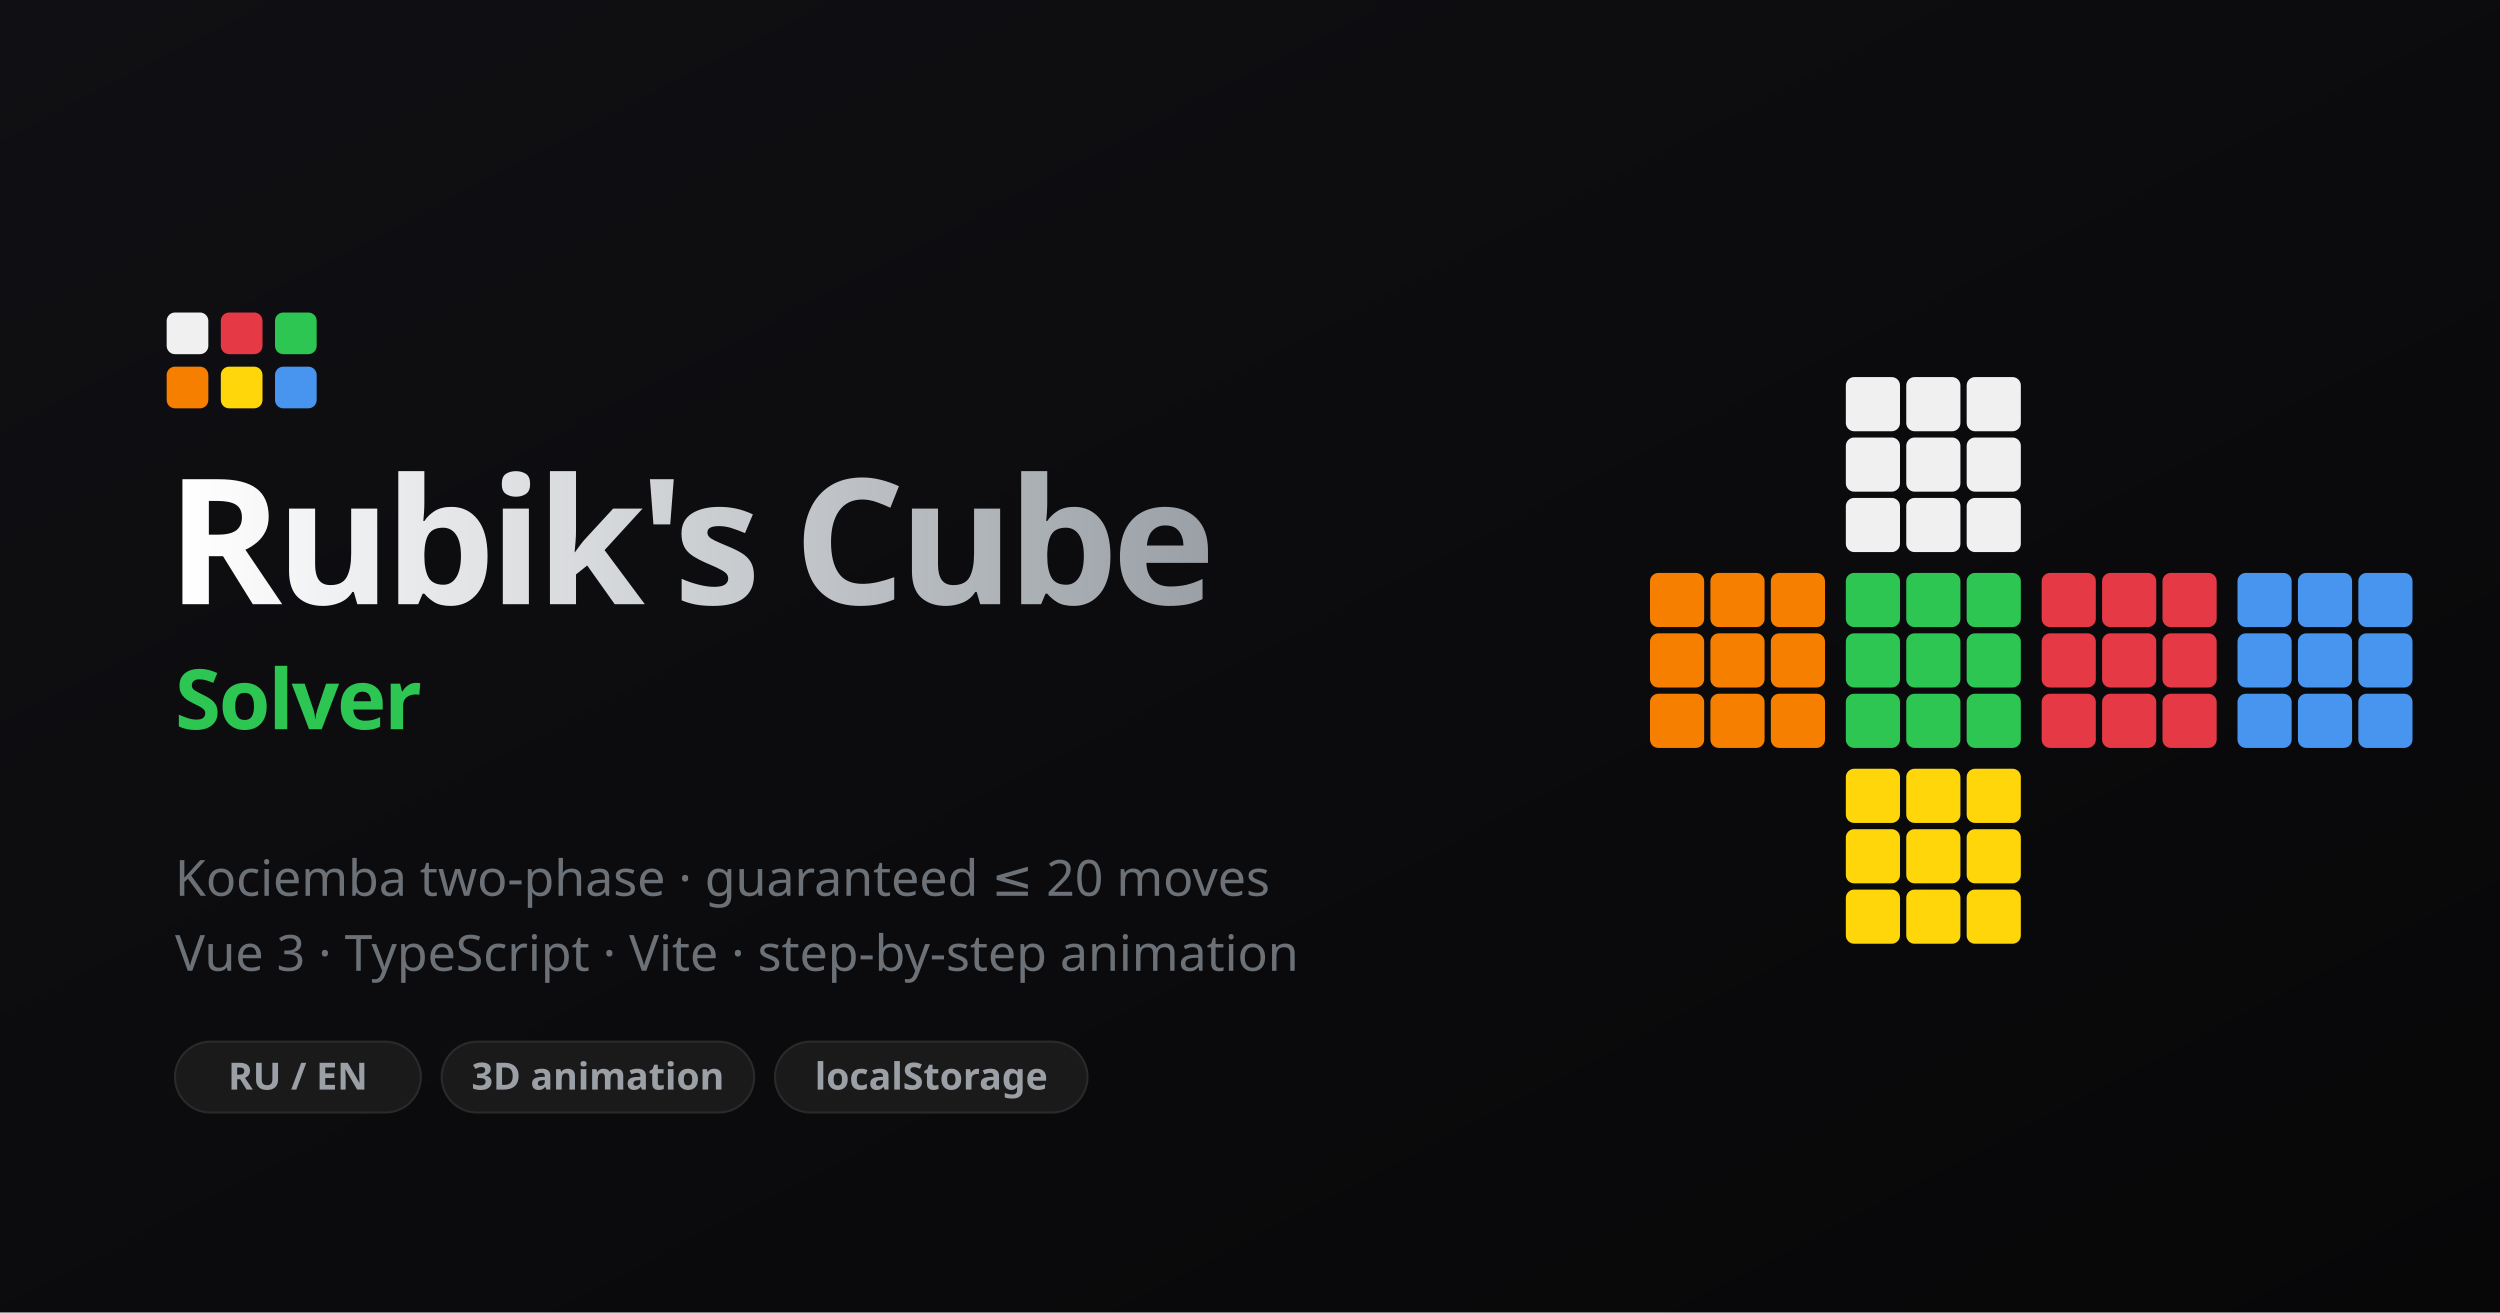
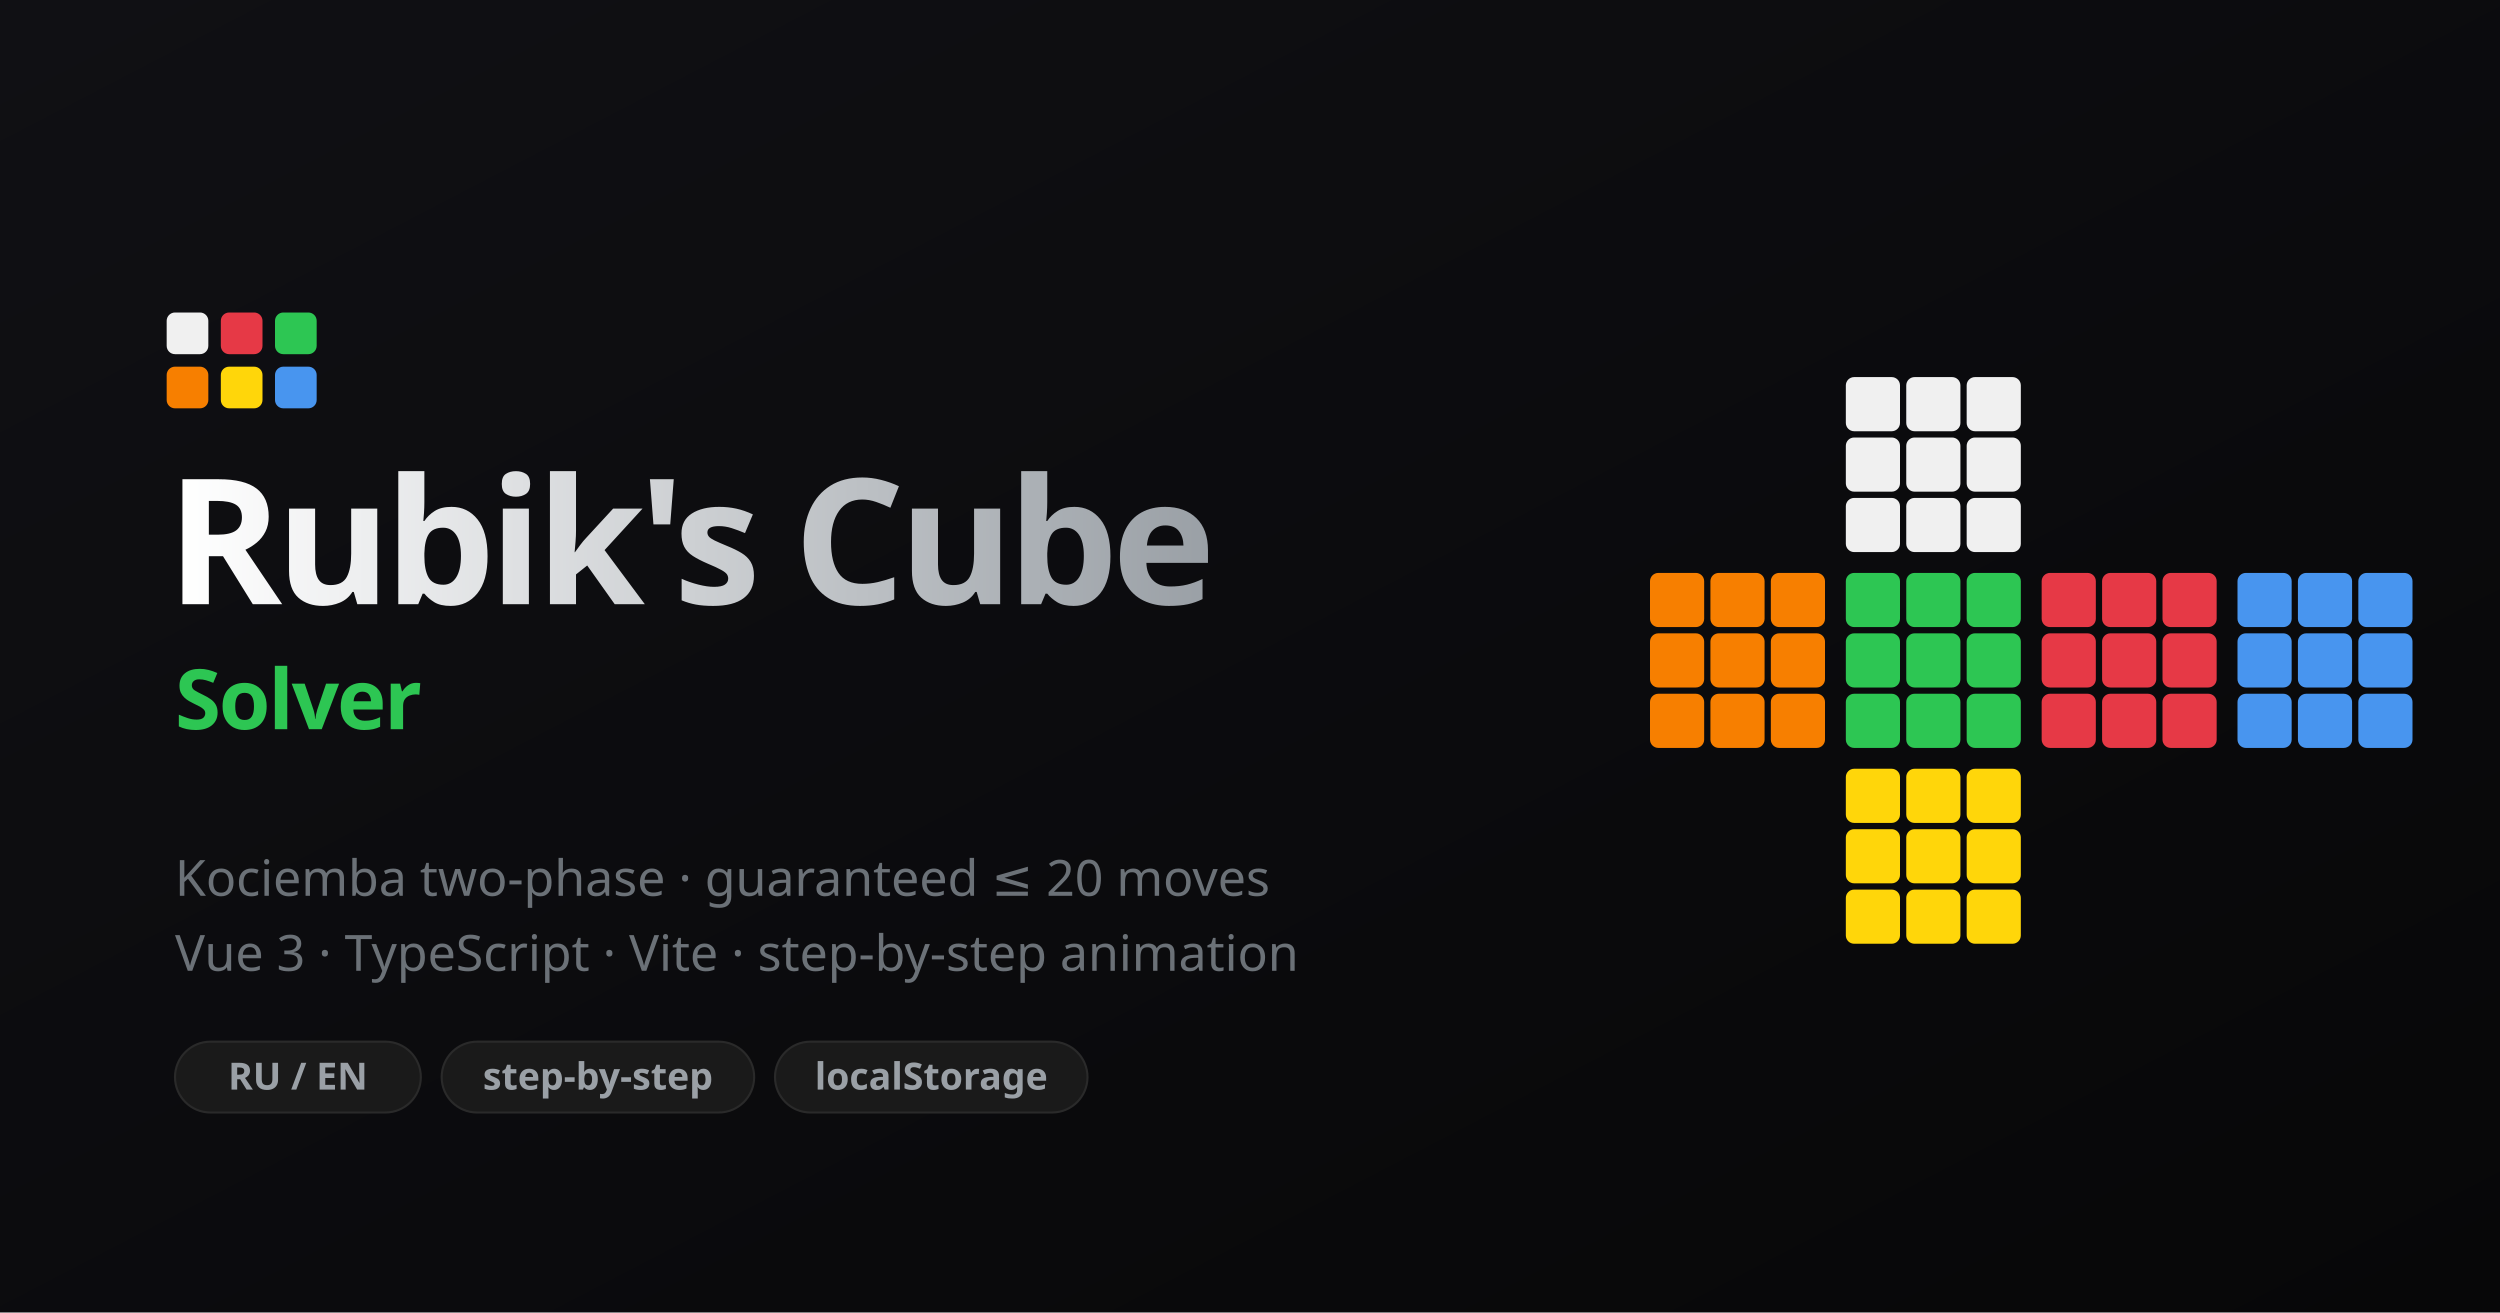
<svg xmlns="http://www.w3.org/2000/svg" width="1200" height="630" viewBox="0 0 1200 630" font-family="Segoe UI, system-ui, sans-serif">
  <defs>
    <linearGradient id="bg" x1="0" y1="0" x2="1" y2="1">
      <stop offset="0" stop-color="#101014" />
      <stop offset="1" stop-color="#070708" />
    </linearGradient>
    <linearGradient id="title" x1="0" y1="0" x2="1" y2="0">
      <stop offset="0" stop-color="#ffffff" />
      <stop offset="1" stop-color="#9aa0a6" />
    </linearGradient>
  </defs>
  <rect width="1200" height="630" fill="url(#bg)" />
  <g transform="translate(80,150)">
    <rect x="0" y="0" width="20" height="20" rx="4" fill="#f0f0f0" />
    <rect x="26" y="0" width="20" height="20" rx="4" fill="#e63946" />
    <rect x="52" y="0" width="20" height="20" rx="4" fill="#2dc653" />
    <rect x="0" y="26" width="20" height="20" rx="4" fill="#f77f00" />
    <rect x="26" y="26" width="20" height="20" rx="4" fill="#ffd60a" />
    <rect x="52" y="26" width="20" height="20" rx="4" fill="#4895ef" />
  </g>
  <text x="80" y="290" font-size="84" font-weight="800" fill="url(#title)" letter-spacing="-3">Rubik's Cube</text>
  <text x="84" y="350" font-size="40" font-weight="700" fill="#2dc653" letter-spacing="-1">Solver</text>
  <text x="84" y="430" font-size="24" fill="#6b7177">Kociemba two-phase  ·  guaranteed ≤ 20 moves</text>
  <text x="84" y="466" font-size="24" fill="#6b7177">Vue 3  ·  TypeScript  ·  Vite  ·  step-by-step animation</text>
  <g font-size="18" font-weight="600">
    <rect x="84" y="500" width="118" height="34" rx="17" fill="#1a1a1a" stroke="#2a2a2a" />
    <text x="143" y="523" fill="#9aa0a6" text-anchor="middle">RU / EN</text>
    <rect x="212" y="500" width="150" height="34" rx="17" fill="#1a1a1a" stroke="#2a2a2a" />
-     <text x="287" y="523" fill="#9aa0a6" text-anchor="middle">3D animation</text>
+     <text x="287" y="523" fill="#9aa0a6" text-anchor="middle">step-by-step</text>
    <rect x="372" y="500" width="150" height="34" rx="17" fill="#1a1a1a" stroke="#2a2a2a" />
    <text x="447" y="523" fill="#9aa0a6" text-anchor="middle">localStorage</text>
  </g>
  <rect x="886" y="181" width="26" height="26" rx="4" fill="#f0f0f0" />
  <rect x="915" y="181" width="26" height="26" rx="4" fill="#f0f0f0" />
  <rect x="944" y="181" width="26" height="26" rx="4" fill="#f0f0f0" />
  <rect x="886" y="210" width="26" height="26" rx="4" fill="#f0f0f0" />
  <rect x="915" y="210" width="26" height="26" rx="4" fill="#f0f0f0" />
  <rect x="944" y="210" width="26" height="26" rx="4" fill="#f0f0f0" />
  <rect x="886" y="239" width="26" height="26" rx="4" fill="#f0f0f0" />
  <rect x="915" y="239" width="26" height="26" rx="4" fill="#f0f0f0" />
  <rect x="944" y="239" width="26" height="26" rx="4" fill="#f0f0f0" />
  <rect x="792" y="275" width="26" height="26" rx="4" fill="#f77f00" />
  <rect x="821" y="275" width="26" height="26" rx="4" fill="#f77f00" />
  <rect x="850" y="275" width="26" height="26" rx="4" fill="#f77f00" />
  <rect x="792" y="304" width="26" height="26" rx="4" fill="#f77f00" />
  <rect x="821" y="304" width="26" height="26" rx="4" fill="#f77f00" />
  <rect x="850" y="304" width="26" height="26" rx="4" fill="#f77f00" />
  <rect x="792" y="333" width="26" height="26" rx="4" fill="#f77f00" />
  <rect x="821" y="333" width="26" height="26" rx="4" fill="#f77f00" />
  <rect x="850" y="333" width="26" height="26" rx="4" fill="#f77f00" />
  <rect x="886" y="275" width="26" height="26" rx="4" fill="#2dc653" />
  <rect x="915" y="275" width="26" height="26" rx="4" fill="#2dc653" />
  <rect x="944" y="275" width="26" height="26" rx="4" fill="#2dc653" />
  <rect x="886" y="304" width="26" height="26" rx="4" fill="#2dc653" />
  <rect x="915" y="304" width="26" height="26" rx="4" fill="#2dc653" />
  <rect x="944" y="304" width="26" height="26" rx="4" fill="#2dc653" />
  <rect x="886" y="333" width="26" height="26" rx="4" fill="#2dc653" />
  <rect x="915" y="333" width="26" height="26" rx="4" fill="#2dc653" />
  <rect x="944" y="333" width="26" height="26" rx="4" fill="#2dc653" />
  <rect x="980" y="275" width="26" height="26" rx="4" fill="#e63946" />
  <rect x="1009" y="275" width="26" height="26" rx="4" fill="#e63946" />
  <rect x="1038" y="275" width="26" height="26" rx="4" fill="#e63946" />
  <rect x="980" y="304" width="26" height="26" rx="4" fill="#e63946" />
  <rect x="1009" y="304" width="26" height="26" rx="4" fill="#e63946" />
  <rect x="1038" y="304" width="26" height="26" rx="4" fill="#e63946" />
  <rect x="980" y="333" width="26" height="26" rx="4" fill="#e63946" />
  <rect x="1009" y="333" width="26" height="26" rx="4" fill="#e63946" />
  <rect x="1038" y="333" width="26" height="26" rx="4" fill="#e63946" />
  <rect x="1074" y="275" width="26" height="26" rx="4" fill="#4895ef" />
  <rect x="1103" y="275" width="26" height="26" rx="4" fill="#4895ef" />
  <rect x="1132" y="275" width="26" height="26" rx="4" fill="#4895ef" />
  <rect x="1074" y="304" width="26" height="26" rx="4" fill="#4895ef" />
  <rect x="1103" y="304" width="26" height="26" rx="4" fill="#4895ef" />
  <rect x="1132" y="304" width="26" height="26" rx="4" fill="#4895ef" />
  <rect x="1074" y="333" width="26" height="26" rx="4" fill="#4895ef" />
  <rect x="1103" y="333" width="26" height="26" rx="4" fill="#4895ef" />
  <rect x="1132" y="333" width="26" height="26" rx="4" fill="#4895ef" />
  <rect x="886" y="369" width="26" height="26" rx="4" fill="#ffd60a" />
  <rect x="915" y="369" width="26" height="26" rx="4" fill="#ffd60a" />
  <rect x="944" y="369" width="26" height="26" rx="4" fill="#ffd60a" />
  <rect x="886" y="398" width="26" height="26" rx="4" fill="#ffd60a" />
  <rect x="915" y="398" width="26" height="26" rx="4" fill="#ffd60a" />
  <rect x="944" y="398" width="26" height="26" rx="4" fill="#ffd60a" />
  <rect x="886" y="427" width="26" height="26" rx="4" fill="#ffd60a" />
  <rect x="915" y="427" width="26" height="26" rx="4" fill="#ffd60a" />
  <rect x="944" y="427" width="26" height="26" rx="4" fill="#ffd60a" />
</svg>
